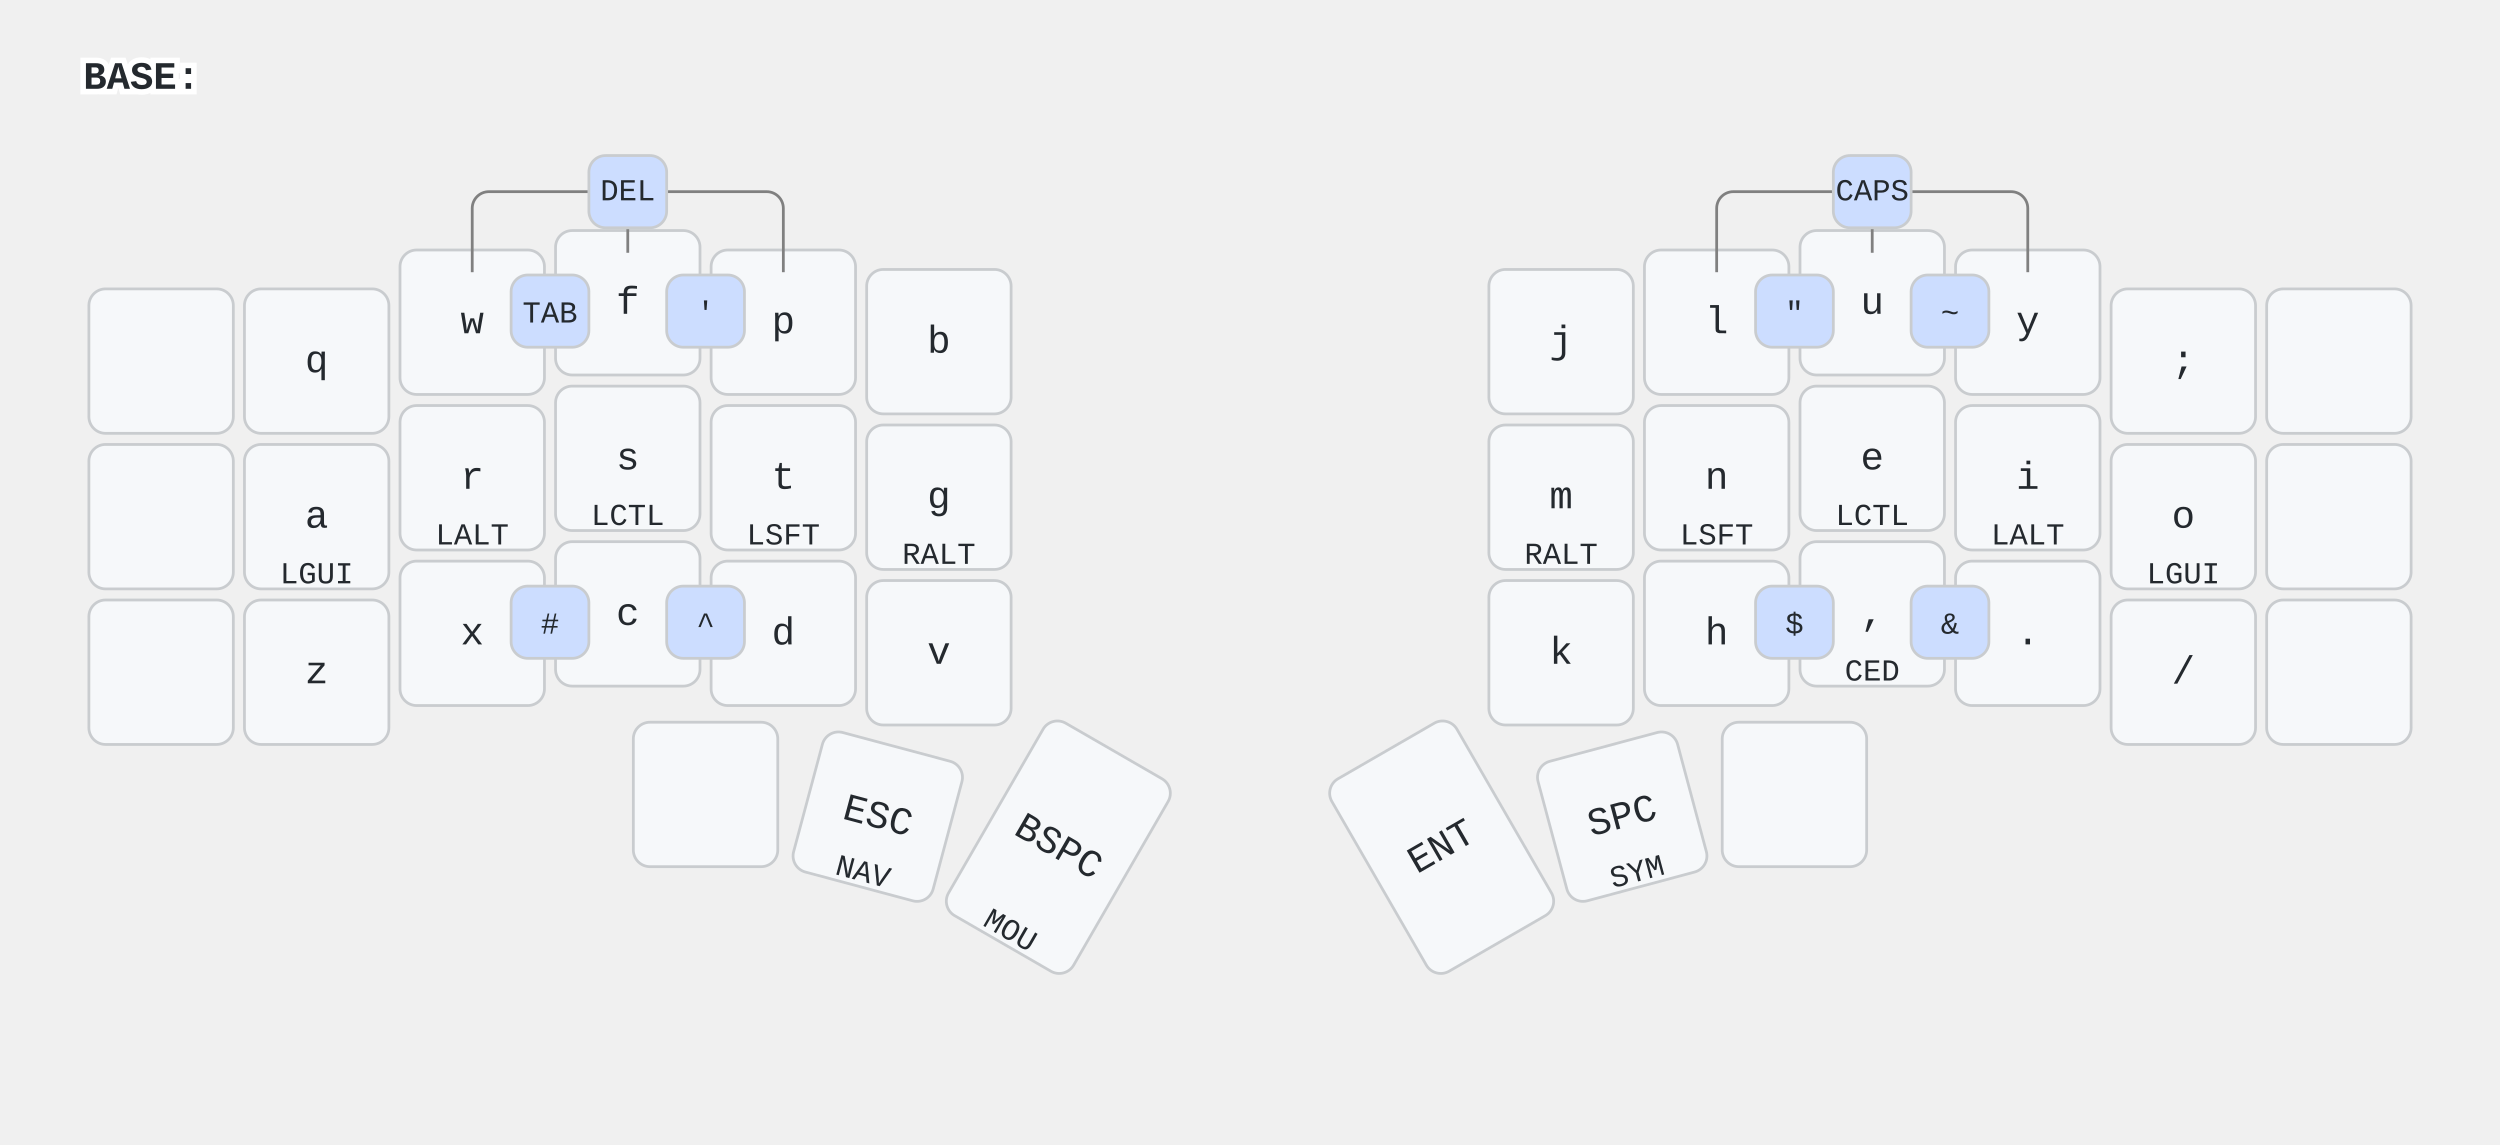
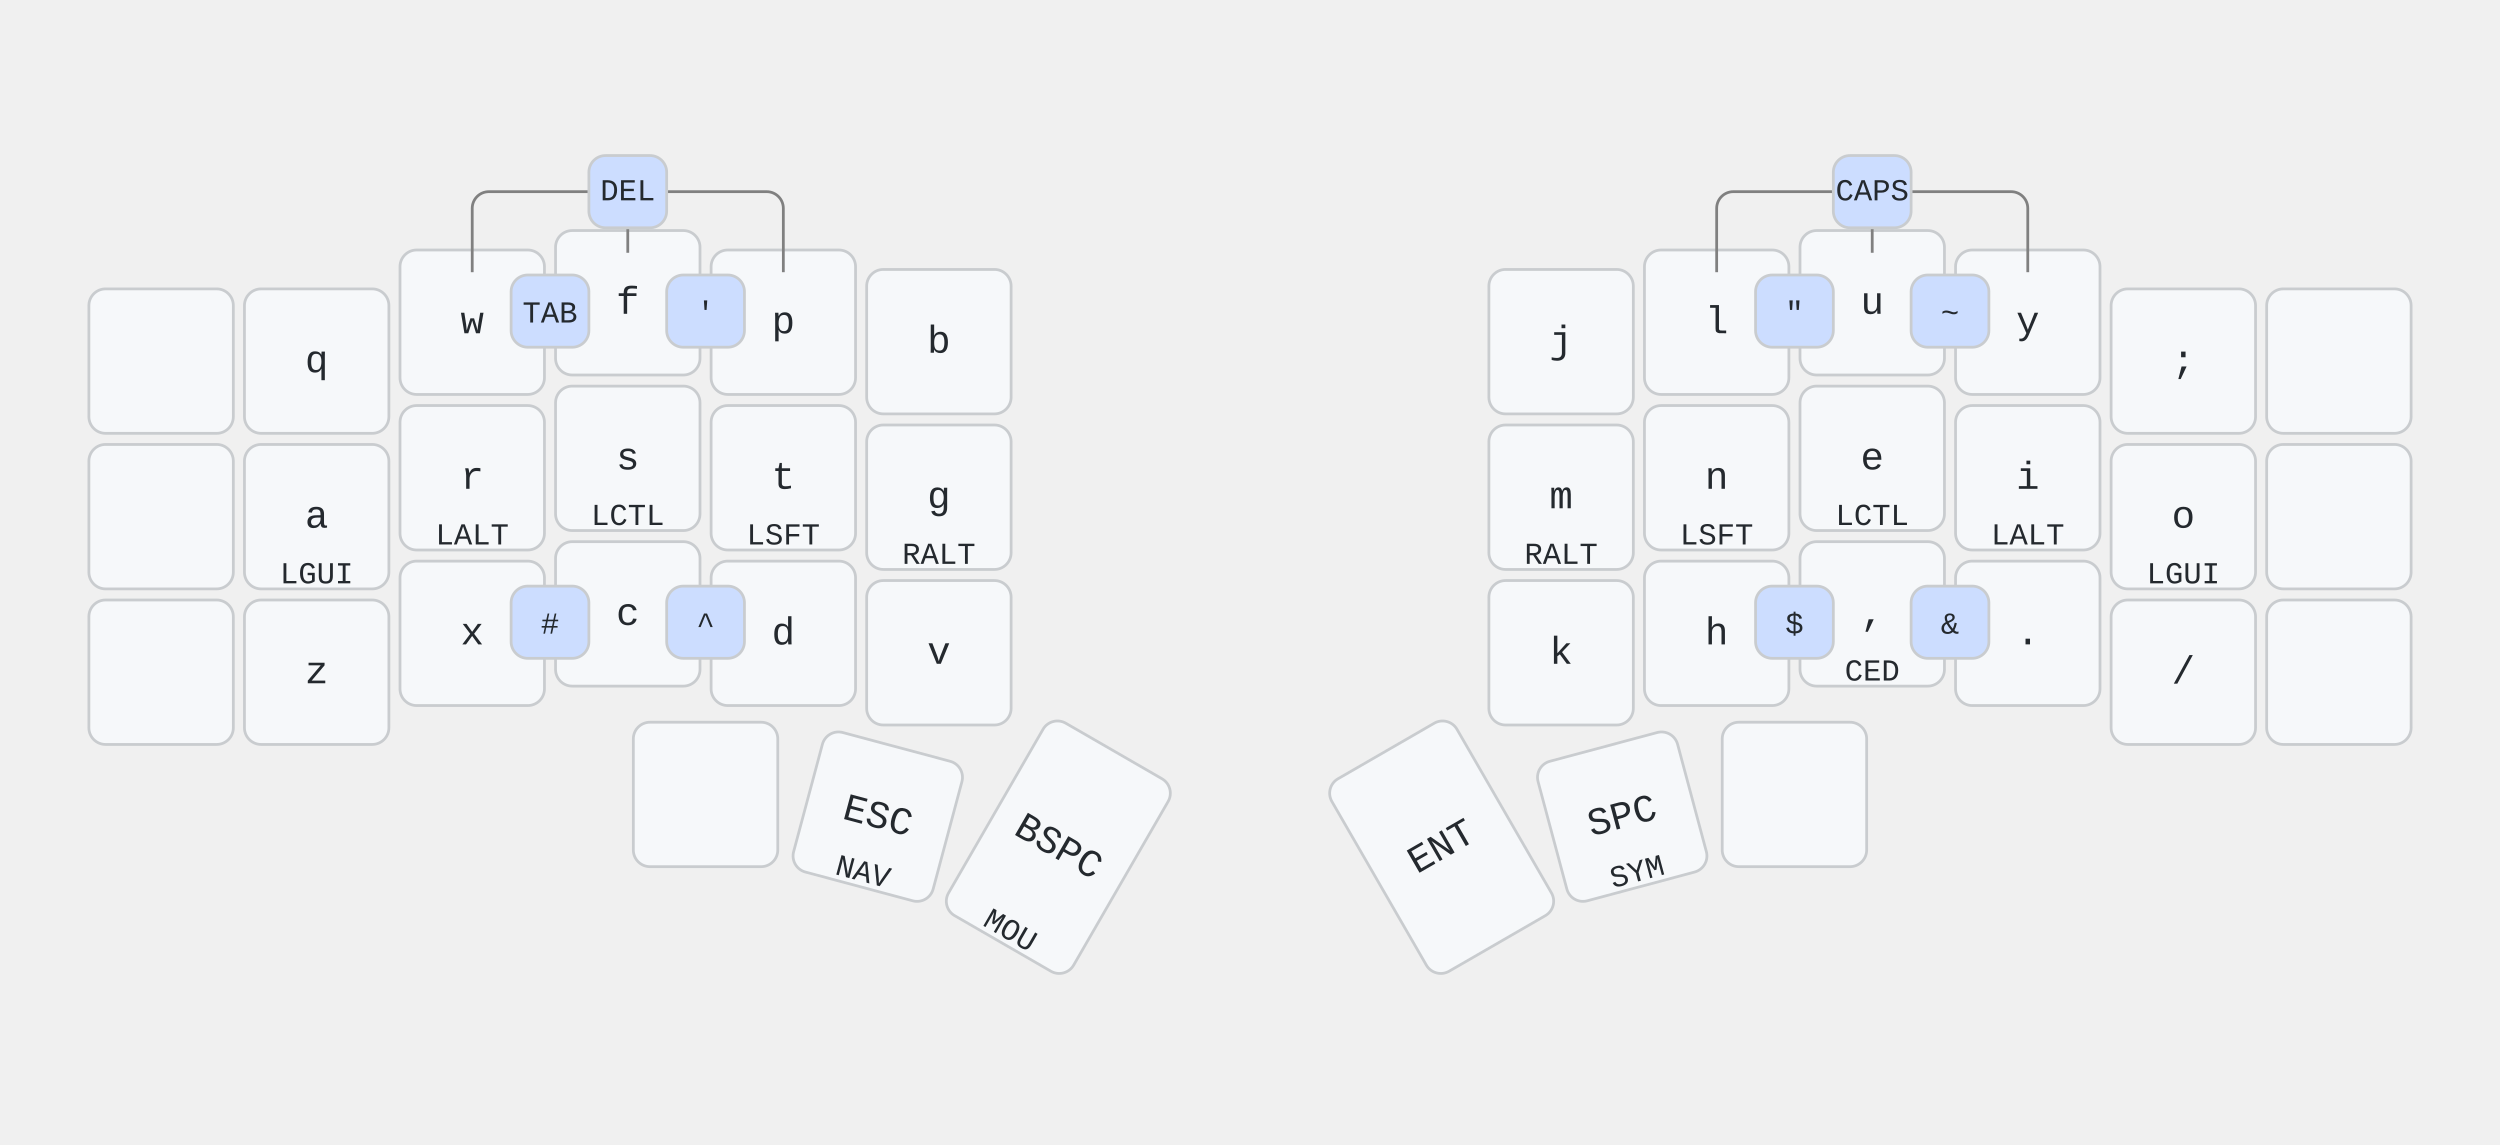
<svg xmlns="http://www.w3.org/2000/svg" width="900" height="412" viewBox="0 0 900 412" class="keymap">
  <style>/* inherit to force styles through use tags */
svg path {
    fill: inherit;
}

/* font and background color specifications */
svg.keymap {
    font-family: SFMono-Regular,Consolas,Liberation Mono,Menlo,monospace;
    font-size: 14px;
    font-kerning: normal;
    text-rendering: optimizeLegibility;
    fill: #24292e;
}

/* default key styling */
rect.key {
    fill: #f6f8fa;
}

rect.key, rect.combo {
    stroke: #c9cccf;
    stroke-width: 1;
}

/* default key side styling, only used is draw_key_sides is set */
rect.side {
    filter: brightness(90%);
}

/* color accent for combo boxes */
rect.combo, rect.combo-separate {
    fill: #cdf;
}

/* color accent for held keys */
rect.held, rect.combo.held {
    fill: #fdd;
}

/* color accent for ghost (optional) keys */
rect.ghost, rect.combo.ghost {
    stroke-dasharray: 4, 4;
    stroke-width: 2;
}

text {
    text-anchor: middle;
    dominant-baseline: middle;
}

/* styling for layer labels */
text.label {
    font-weight: bold;
    text-anchor: start;
    stroke: white;
    stroke-width: 4;
    paint-order: stroke;
}

/* styling for optional footer */
text.footer {
    text-anchor: end;
    dominant-baseline: auto;
    stroke: white;
    stroke-width: 4;
    paint-order: stroke;
}

/* styling for combo tap, and key non-tap label text */
text.combo, text.hold, text.shifted, text.left, text.right {
    font-size: 11px;
}

text.hold {
    text-anchor: middle;
    dominant-baseline: auto;
}

text.shifted {
    text-anchor: middle;
    dominant-baseline: hanging;
}

text.left {
    text-anchor: start;
}

text.right {
    text-anchor: end;
}

text.layer-activator {
    text-decoration: underline;
}

/* styling for hold/shifted label text in combo box */
text.combo.hold, text.combo.shifted, text.combo.left, text.combo.right {
    font-size: 8px;
}

/* lighter symbol for transparent keys */
text.trans {
    fill: #7b7e81;
}

/* styling for combo dendrons */
path.combo {
    stroke-width: 1;
    stroke: gray;
    fill: none;
}

/* Start Tabler Icons Cleanup */
/* cannot use height/width with glyphs */
.icon-tabler &gt; path {
    fill: inherit;
    stroke: inherit;
    stroke-width: 2;
}
/* hide tabler's default box */
.icon-tabler &gt; path[stroke="none"][fill="none"] {
    visibility: hidden;
}
/* End Tabler Icons Cleanup */
</style>
  <g transform="translate(30, 0)" class="layer-BASE">
-     <text x="0" y="28" class="label" id="BASE">BASE:</text>
    <g transform="translate(0, 81)">
      <g transform="translate(28, 49)" class="key keypos-0">
        <rect rx="6" ry="6" x="-26" y="-26" width="52" height="52" class="key" />
      </g>
      <g transform="translate(84, 49)" class="key keypos-1">
        <rect rx="6" ry="6" x="-26" y="-26" width="52" height="52" class="key" />
        <text x="0" y="0" class="key tap">q</text>
      </g>
      <g transform="translate(140, 35)" class="key keypos-2">
        <rect rx="6" ry="6" x="-26" y="-26" width="52" height="52" class="key" />
        <text x="0" y="0" class="key tap">w</text>
      </g>
      <g transform="translate(196, 28)" class="key keypos-3">
        <rect rx="6" ry="6" x="-26" y="-26" width="52" height="52" class="key" />
        <text x="0" y="0" class="key tap">f</text>
      </g>
      <g transform="translate(252, 35)" class="key keypos-4">
        <rect rx="6" ry="6" x="-26" y="-26" width="52" height="52" class="key" />
        <text x="0" y="0" class="key tap">p</text>
      </g>
      <g transform="translate(308, 42)" class="key keypos-5">
        <rect rx="6" ry="6" x="-26" y="-26" width="52" height="52" class="key" />
        <text x="0" y="0" class="key tap">b</text>
      </g>
      <g transform="translate(532, 42)" class="key keypos-6">
        <rect rx="6" ry="6" x="-26" y="-26" width="52" height="52" class="key" />
        <text x="0" y="0" class="key tap">j</text>
      </g>
      <g transform="translate(588, 35)" class="key keypos-7">
        <rect rx="6" ry="6" x="-26" y="-26" width="52" height="52" class="key" />
        <text x="0" y="0" class="key tap">l</text>
      </g>
      <g transform="translate(644, 28)" class="key keypos-8">
        <rect rx="6" ry="6" x="-26" y="-26" width="52" height="52" class="key" />
        <text x="0" y="0" class="key tap">u</text>
      </g>
      <g transform="translate(700, 35)" class="key keypos-9">
        <rect rx="6" ry="6" x="-26" y="-26" width="52" height="52" class="key" />
        <text x="0" y="0" class="key tap">y</text>
      </g>
      <g transform="translate(756, 49)" class="key keypos-10">
        <rect rx="6" ry="6" x="-26" y="-26" width="52" height="52" class="key" />
        <text x="0" y="0" class="key tap">;</text>
      </g>
      <g transform="translate(812, 49)" class="key keypos-11">
        <rect rx="6" ry="6" x="-26" y="-26" width="52" height="52" class="key" />
      </g>
      <g transform="translate(28, 105)" class="key keypos-12">
        <rect rx="6" ry="6" x="-26" y="-26" width="52" height="52" class="key" />
      </g>
      <g transform="translate(84, 105)" class="key keypos-13">
        <rect rx="6" ry="6" x="-26" y="-26" width="52" height="52" class="key" />
        <text x="0" y="0" class="key tap">a</text>
        <text x="0" y="24" class="key hold">LGUI</text>
      </g>
      <g transform="translate(140, 91)" class="key keypos-14">
        <rect rx="6" ry="6" x="-26" y="-26" width="52" height="52" class="key" />
        <text x="0" y="0" class="key tap">r</text>
        <text x="0" y="24" class="key hold">LALT</text>
      </g>
      <g transform="translate(196, 84)" class="key keypos-15">
        <rect rx="6" ry="6" x="-26" y="-26" width="52" height="52" class="key" />
        <text x="0" y="0" class="key tap">s</text>
        <text x="0" y="24" class="key hold">LCTL</text>
      </g>
      <g transform="translate(252, 91)" class="key keypos-16">
        <rect rx="6" ry="6" x="-26" y="-26" width="52" height="52" class="key" />
        <text x="0" y="0" class="key tap">t</text>
        <text x="0" y="24" class="key hold">LSFT</text>
      </g>
      <g transform="translate(308, 98)" class="key keypos-17">
        <rect rx="6" ry="6" x="-26" y="-26" width="52" height="52" class="key" />
        <text x="0" y="0" class="key tap">g</text>
        <text x="0" y="24" class="key hold">RALT</text>
      </g>
      <g transform="translate(532, 98)" class="key keypos-18">
        <rect rx="6" ry="6" x="-26" y="-26" width="52" height="52" class="key" />
        <text x="0" y="0" class="key tap">m</text>
        <text x="0" y="24" class="key hold">RALT</text>
      </g>
      <g transform="translate(588, 91)" class="key keypos-19">
        <rect rx="6" ry="6" x="-26" y="-26" width="52" height="52" class="key" />
        <text x="0" y="0" class="key tap">n</text>
        <text x="0" y="24" class="key hold">LSFT</text>
      </g>
      <g transform="translate(644, 84)" class="key keypos-20">
        <rect rx="6" ry="6" x="-26" y="-26" width="52" height="52" class="key" />
        <text x="0" y="0" class="key tap">e</text>
        <text x="0" y="24" class="key hold">LCTL</text>
      </g>
      <g transform="translate(700, 91)" class="key keypos-21">
        <rect rx="6" ry="6" x="-26" y="-26" width="52" height="52" class="key" />
        <text x="0" y="0" class="key tap">i</text>
        <text x="0" y="24" class="key hold">LALT</text>
      </g>
      <g transform="translate(756, 105)" class="key keypos-22">
        <rect rx="6" ry="6" x="-26" y="-26" width="52" height="52" class="key" />
        <text x="0" y="0" class="key tap">o</text>
        <text x="0" y="24" class="key hold">LGUI</text>
      </g>
      <g transform="translate(812, 105)" class="key keypos-23">
        <rect rx="6" ry="6" x="-26" y="-26" width="52" height="52" class="key" />
      </g>
      <g transform="translate(28, 161)" class="key keypos-24">
        <rect rx="6" ry="6" x="-26" y="-26" width="52" height="52" class="key" />
      </g>
      <g transform="translate(84, 161)" class="key keypos-25">
        <rect rx="6" ry="6" x="-26" y="-26" width="52" height="52" class="key" />
        <text x="0" y="0" class="key tap">z</text>
      </g>
      <g transform="translate(140, 147)" class="key keypos-26">
        <rect rx="6" ry="6" x="-26" y="-26" width="52" height="52" class="key" />
        <text x="0" y="0" class="key tap">x</text>
      </g>
      <g transform="translate(196, 140)" class="key keypos-27">
        <rect rx="6" ry="6" x="-26" y="-26" width="52" height="52" class="key" />
        <text x="0" y="0" class="key tap">c</text>
      </g>
      <g transform="translate(252, 147)" class="key keypos-28">
        <rect rx="6" ry="6" x="-26" y="-26" width="52" height="52" class="key" />
        <text x="0" y="0" class="key tap">d</text>
      </g>
      <g transform="translate(308, 154)" class="key keypos-29">
        <rect rx="6" ry="6" x="-26" y="-26" width="52" height="52" class="key" />
        <text x="0" y="0" class="key tap">v</text>
      </g>
      <g transform="translate(532, 154)" class="key keypos-30">
        <rect rx="6" ry="6" x="-26" y="-26" width="52" height="52" class="key" />
        <text x="0" y="0" class="key tap">k</text>
      </g>
      <g transform="translate(588, 147)" class="key keypos-31">
        <rect rx="6" ry="6" x="-26" y="-26" width="52" height="52" class="key" />
        <text x="0" y="0" class="key tap">h</text>
      </g>
      <g transform="translate(644, 140)" class="key keypos-32">
        <rect rx="6" ry="6" x="-26" y="-26" width="52" height="52" class="key" />
        <text x="0" y="0" class="key tap">,</text>
        <text x="0" y="24" class="key hold">CED</text>
      </g>
      <g transform="translate(700, 147)" class="key keypos-33">
        <rect rx="6" ry="6" x="-26" y="-26" width="52" height="52" class="key" />
        <text x="0" y="0" class="key tap">.</text>
      </g>
      <g transform="translate(756, 161)" class="key keypos-34">
        <rect rx="6" ry="6" x="-26" y="-26" width="52" height="52" class="key" />
        <text x="0" y="0" class="key tap">/</text>
      </g>
      <g transform="translate(812, 161)" class="key keypos-35">
        <rect rx="6" ry="6" x="-26" y="-26" width="52" height="52" class="key" />
      </g>
      <g transform="translate(224, 205)" class="key keypos-36">
        <rect rx="6" ry="6" x="-26" y="-26" width="52" height="52" class="key" />
      </g>
      <g transform="translate(286, 213) rotate(15.0)" class="key keypos-37">
        <rect rx="6" ry="6" x="-26" y="-26" width="52" height="52" class="key" />
        <text x="0" y="0" class="key tap">ESC</text>
        <text x="0" y="24" class="key hold">NAV</text>
      </g>
      <g transform="translate(351, 224) rotate(30.0)" class="key keypos-38">
        <rect rx="6" ry="6" x="-26" y="-40" width="52" height="80" class="key" />
        <text x="0" y="0" class="key tap">BSPC</text>
        <text x="0" y="38" class="key hold">MOU</text>
      </g>
      <g transform="translate(489, 224) rotate(-30.0)" class="key keypos-39">
        <rect rx="6" ry="6" x="-26" y="-40" width="52" height="80" class="key" />
        <text x="0" y="0" class="key tap">ENT</text>
      </g>
      <g transform="translate(554, 213) rotate(-15.0)" class="key keypos-40">
        <rect rx="6" ry="6" x="-26" y="-26" width="52" height="52" class="key" />
        <text x="0" y="0" class="key tap">SPC</text>
        <text x="0" y="24" class="key hold">SYM</text>
      </g>
      <g transform="translate(616, 205)" class="key keypos-41">
        <rect rx="6" ry="6" x="-26" y="-26" width="52" height="52" class="key" />
      </g>
      <g class="combo combopos-0">
        <rect rx="6" ry="6" x="154" y="18" width="28" height="26" class="combo" />
        <text x="168" y="32" class="combo tap">TAB</text>
      </g>
      <g class="combo combopos-1">
        <rect rx="6" ry="6" x="210" y="18" width="28" height="26" class="combo" />
        <text x="224" y="32" class="combo tap">'</text>
      </g>
      <g class="combo combopos-2">
        <rect rx="6" ry="6" x="154" y="130" width="28" height="26" class="combo" />
        <text x="168" y="144" class="combo tap">#</text>
      </g>
      <g class="combo combopos-3">
        <rect rx="6" ry="6" x="210" y="130" width="28" height="26" class="combo" />
        <text x="224" y="144" class="combo tap">^</text>
      </g>
      <g class="combo combopos-4">
        <rect rx="6" ry="6" x="602" y="18" width="28" height="26" class="combo" />
        <text x="616" y="32" class="combo tap">"</text>
      </g>
      <g class="combo combopos-5">
        <rect rx="6" ry="6" x="658" y="18" width="28" height="26" class="combo" />
        <text x="672" y="32" class="combo tap">~</text>
      </g>
      <g class="combo combopos-6">
        <rect rx="6" ry="6" x="602" y="130" width="28" height="26" class="combo" />
        <text x="616" y="144" class="combo tap">$</text>
      </g>
      <g class="combo combopos-7">
        <rect rx="6" ry="6" x="658" y="130" width="28" height="26" class="combo" />
        <text x="672" y="144" class="combo tap">&amp;</text>
      </g>
      <g class="combo combopos-8">
        <path d="M644,-12 h-50 a6.0,6.0 0 0 0 -6.0,6.0 v23" class="combo" />
        <path d="M644,-12 l0,22" class="combo" />
        <path d="M644,-12 h50 a6.0,6.0 0 0 1 6.0,6.0 v23" class="combo" />
        <rect rx="6" ry="6" x="630" y="-25" width="28" height="26" class="combo" />
        <text x="644" y="-12" class="combo tap">CAPS</text>
      </g>
      <g class="combo combopos-9">
        <path d="M196,-12 h-50 a6.0,6.0 0 0 0 -6.0,6.0 v23" class="combo" />
        <path d="M196,-12 l0,22" class="combo" />
        <path d="M196,-12 h50 a6.0,6.0 0 0 1 6.0,6.0 v23" class="combo" />
        <rect rx="6" ry="6" x="182" y="-25" width="28" height="26" class="combo" />
        <text x="196" y="-12" class="combo tap">DEL</text>
      </g>
    </g>
  </g>
</svg>
